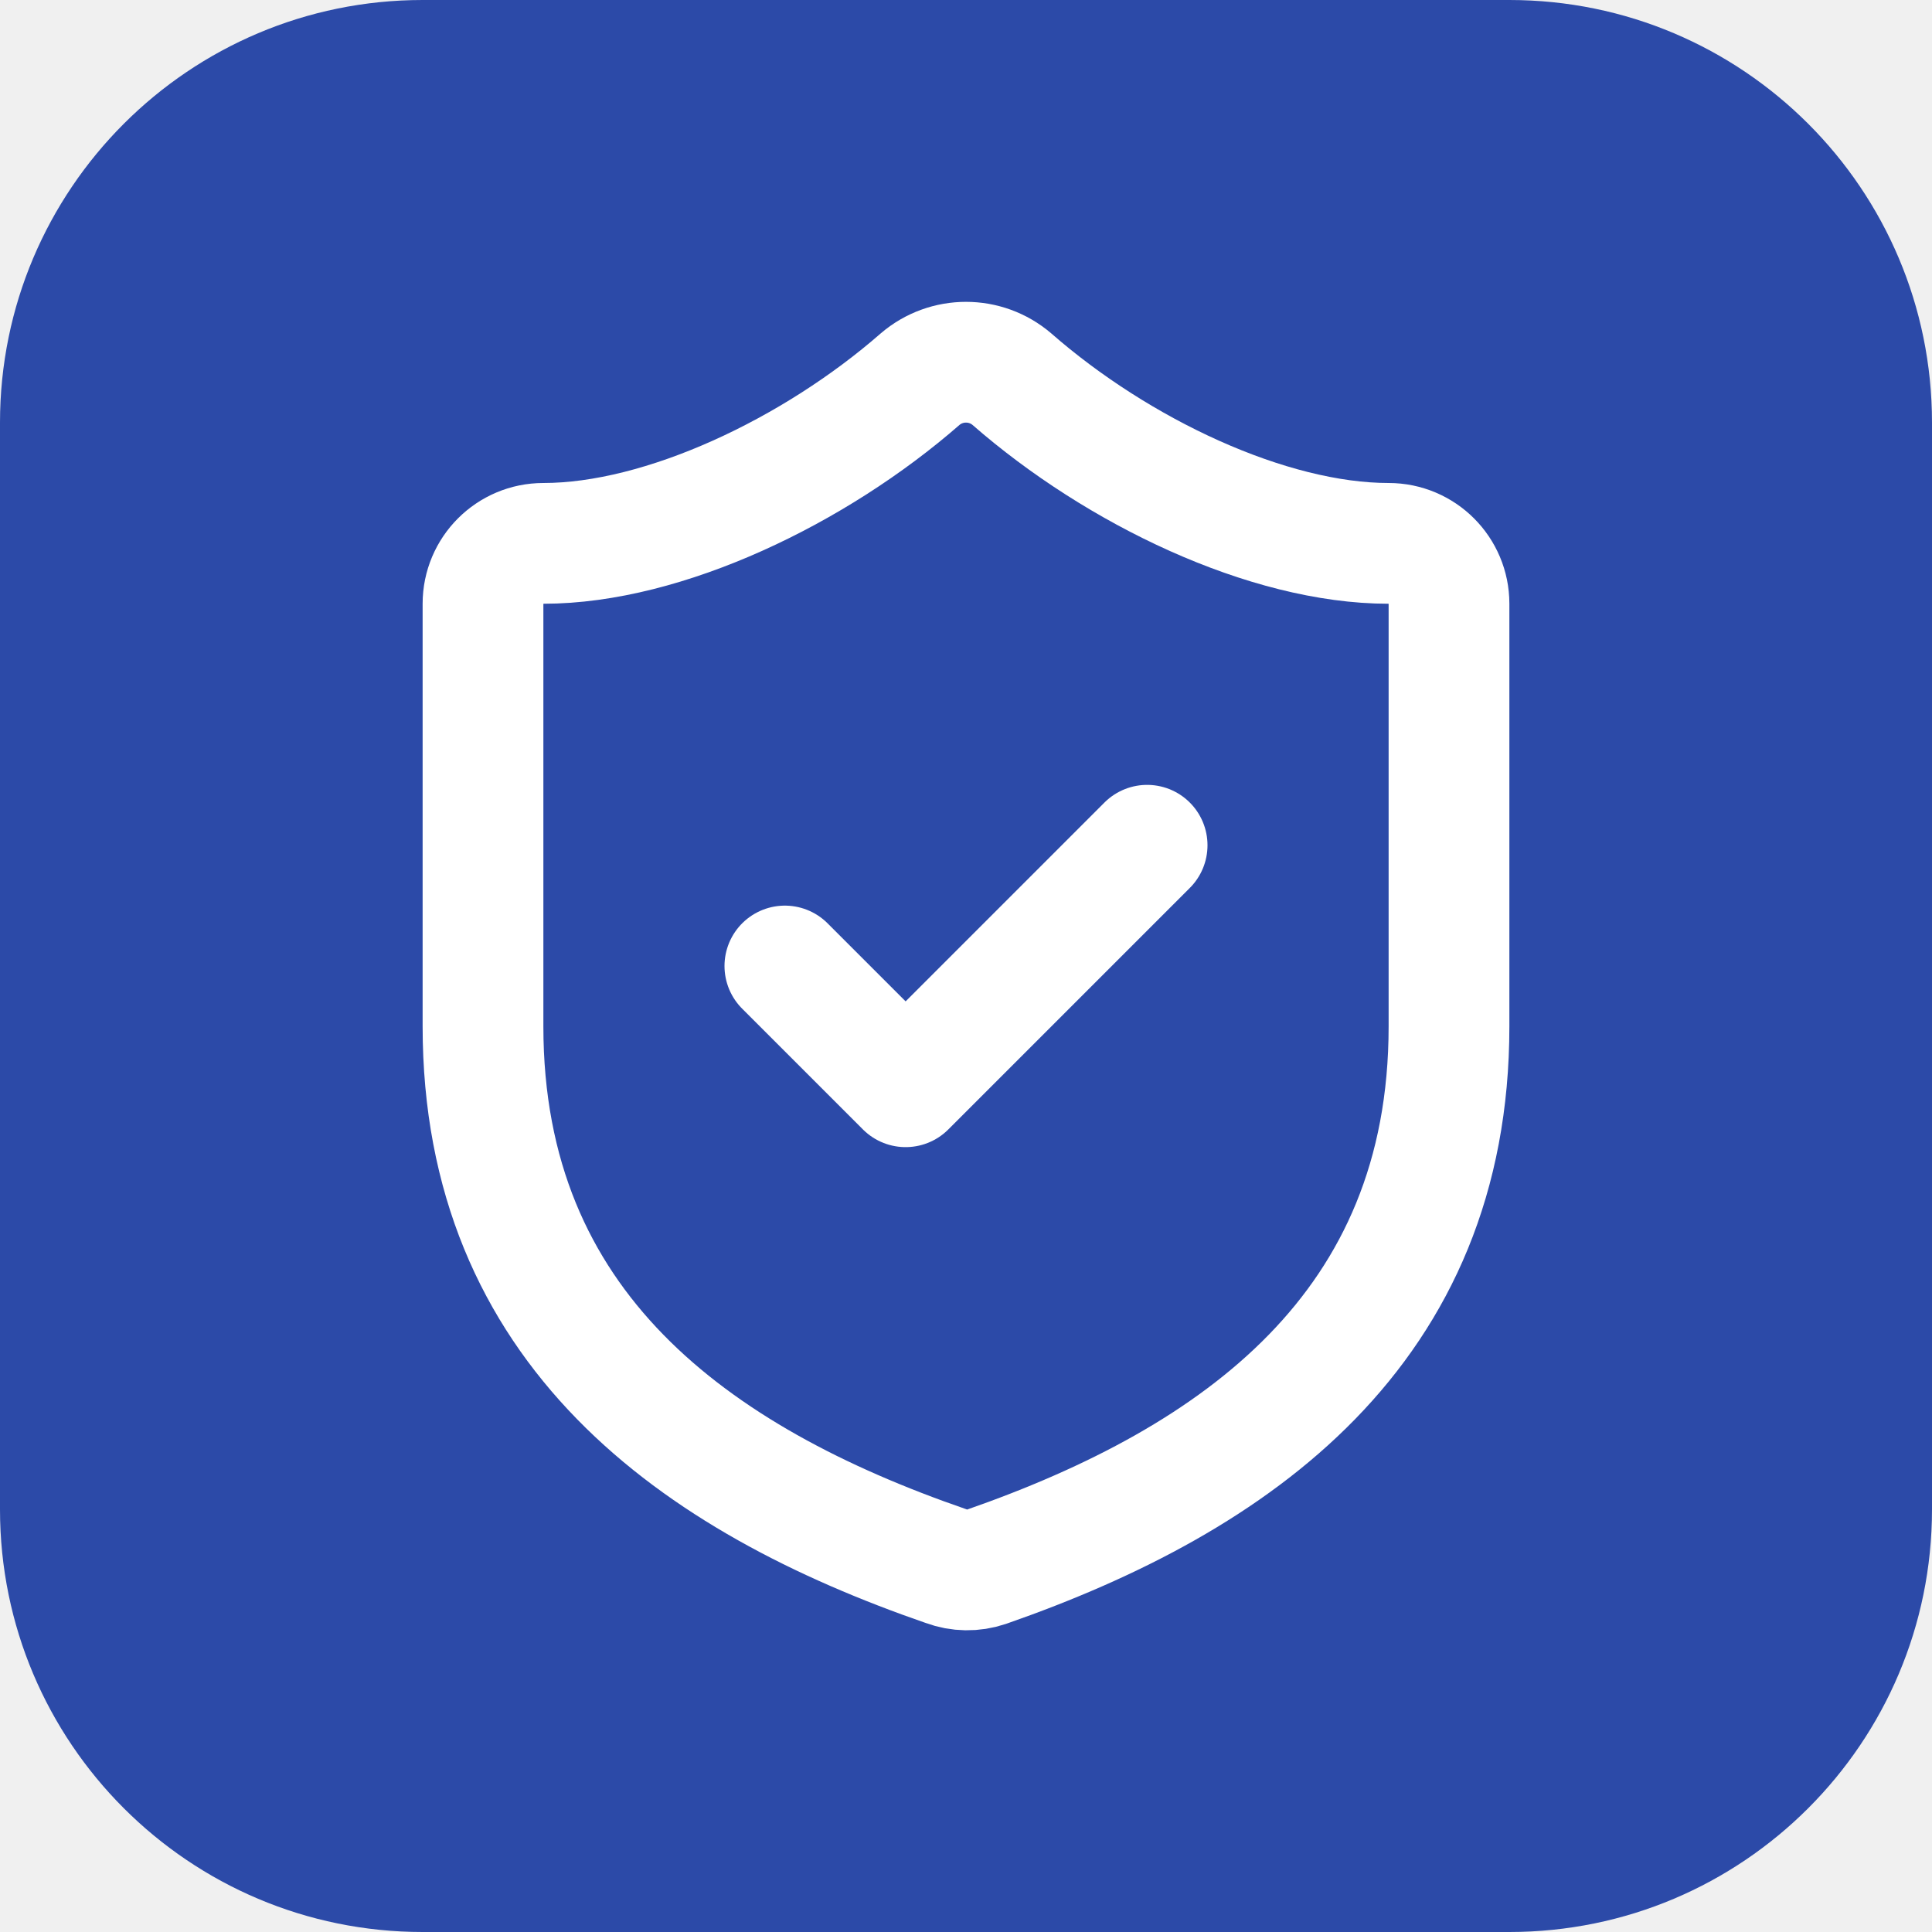
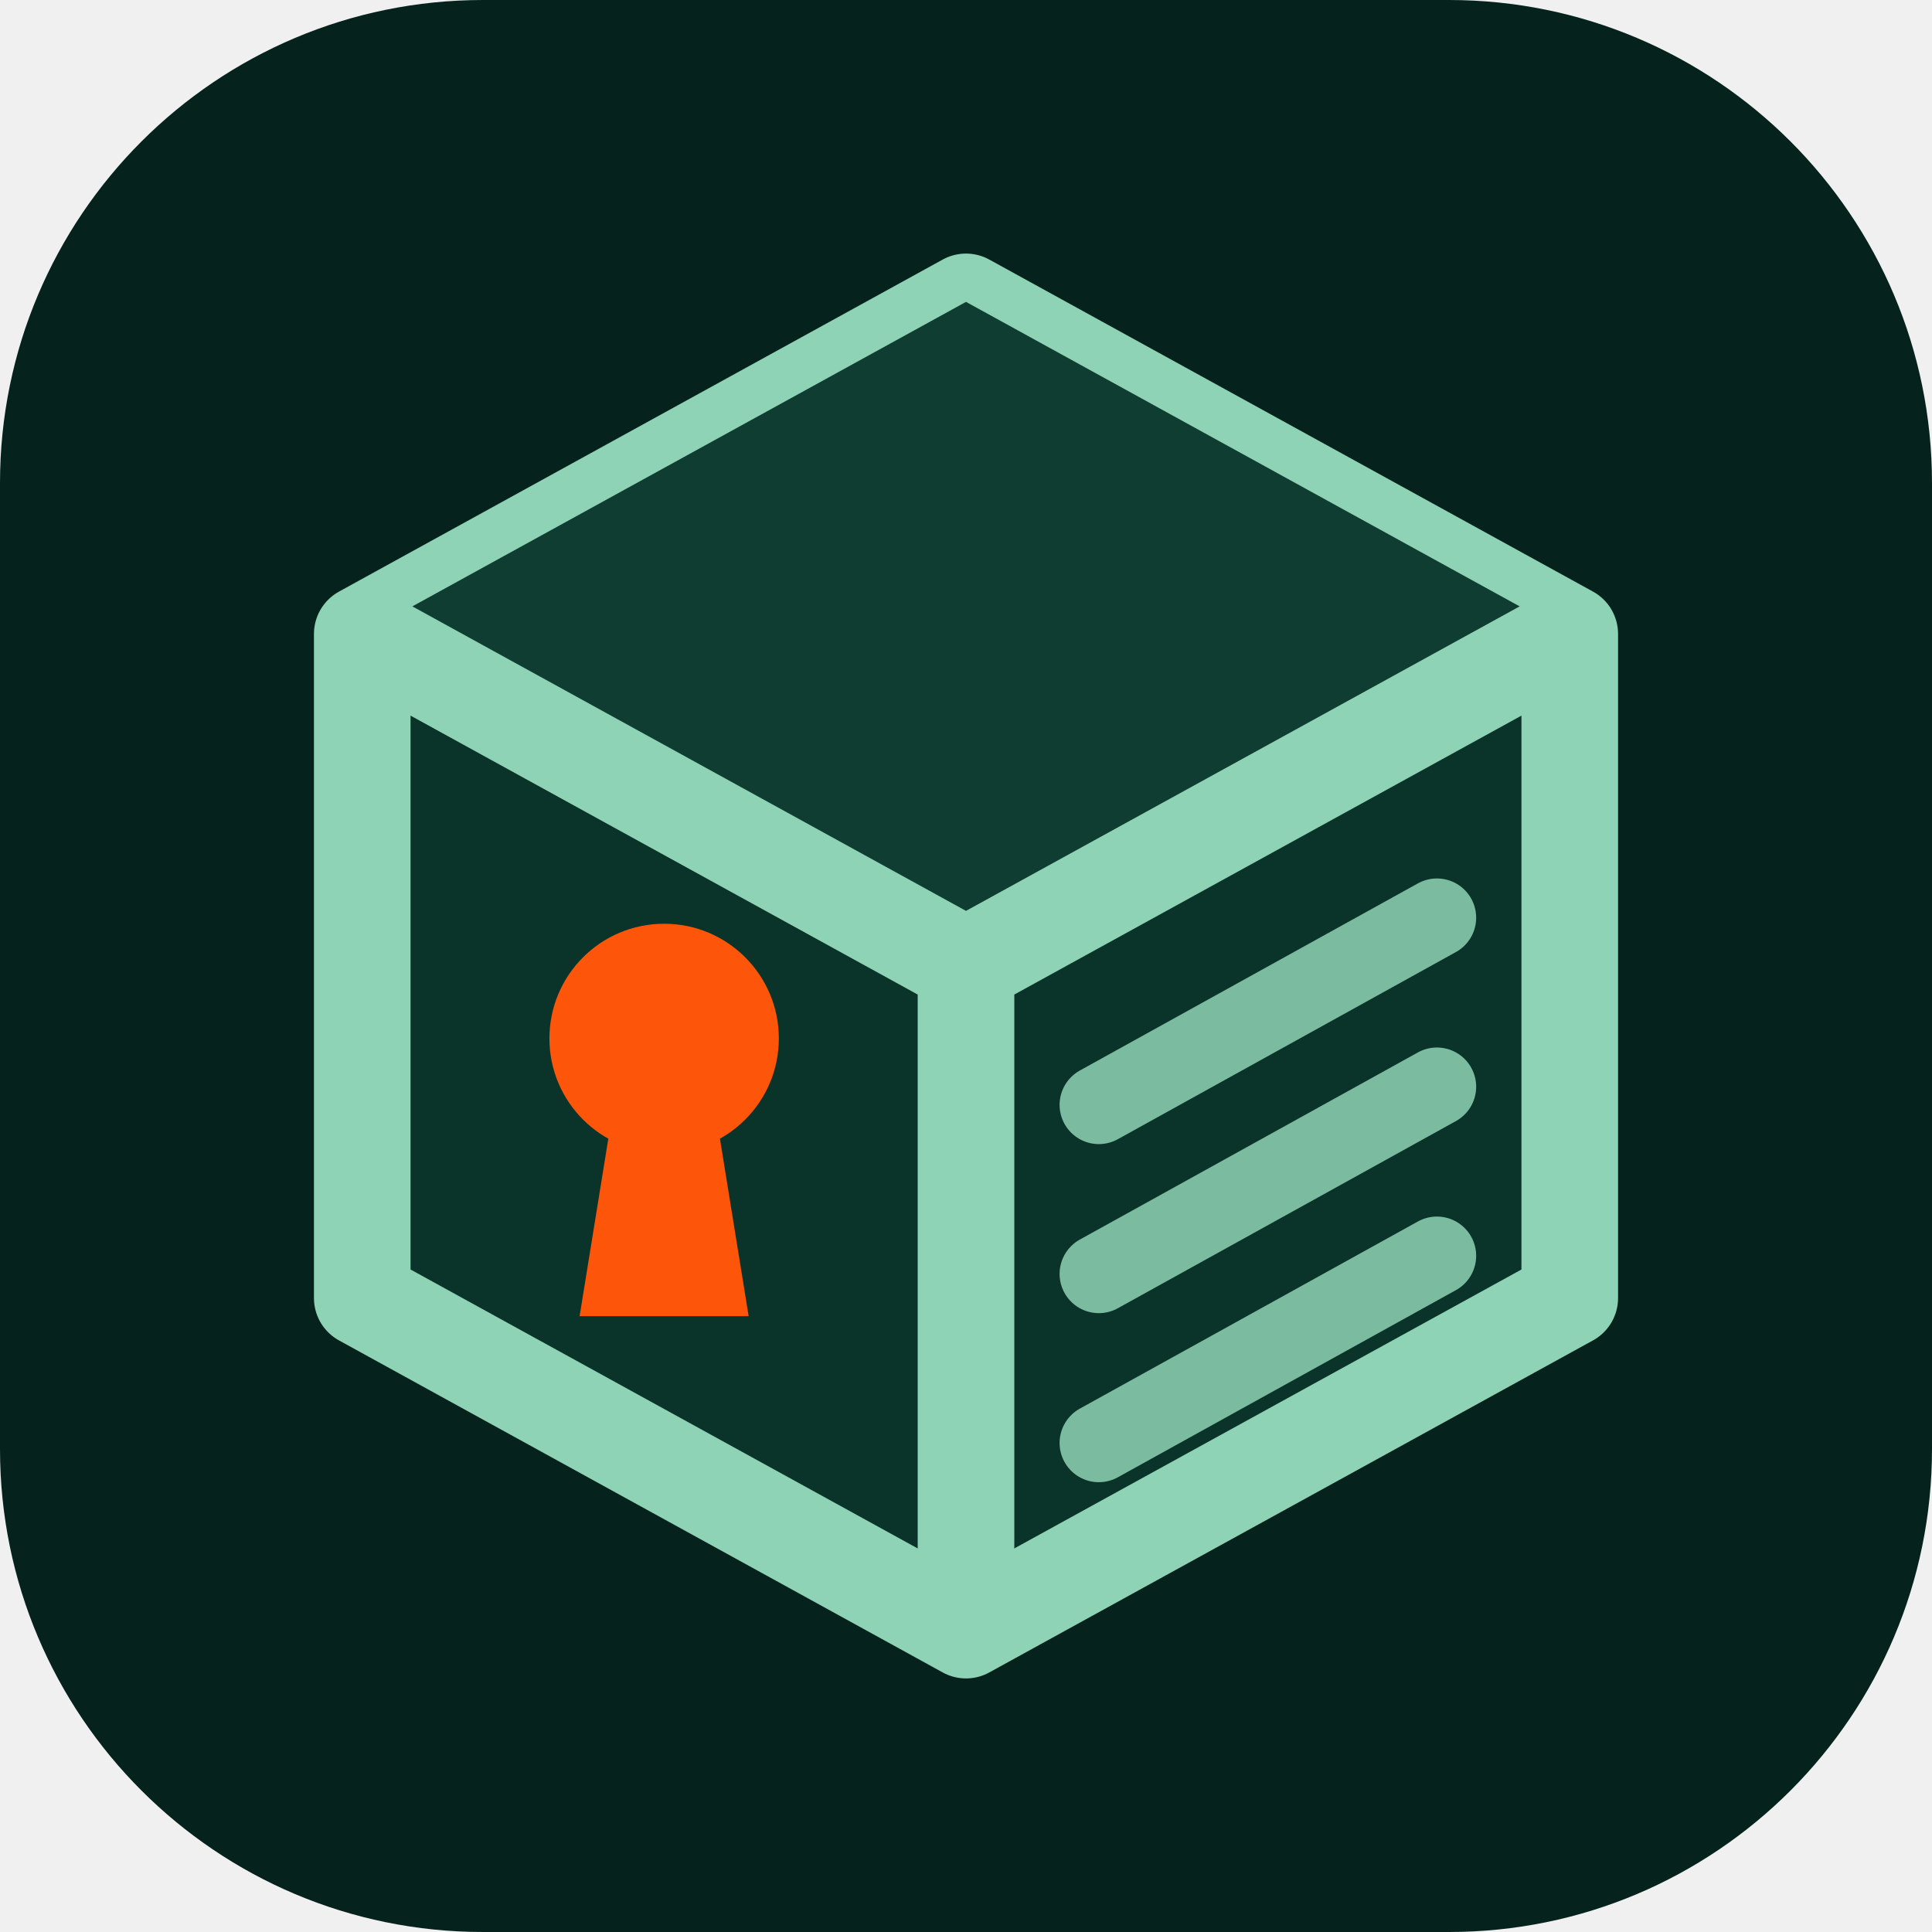
<svg xmlns="http://www.w3.org/2000/svg" viewBox="0 0 32 32">
-   <rect width="32" height="32" rx="7" fill="#2c4aa8" />
-   <g transform="translate(4 4)" fill="none" stroke="#ffffff" stroke-width="2" stroke-linecap="round" stroke-linejoin="round">
-     <path d="M20 13c0 5-3.5 7.5-7.66 8.95a1 1 0 0 1-.67-.01C7.5 20.5 4 18 4 13V6a1 1 0 0 1 1-1c2 0 4.5-1.2 6.24-2.72a1.17 1.17 0 0 1 1.52 0C14.51 3.81 17 5 19 5a1 1 0 0 1 1 1z" />
-     <path d="m9 12 2 2 4-4" />
-   </g>
+   <rect width="32" height="32" rx="8" fill="#05231C" />
+   <path d="M16 5 26 10.5v11L16 27 6 21.5v-11Z" fill="#0A3329" stroke="#8FD3B6" stroke-width="1.6" stroke-linejoin="round" />
+   <path d="M16 5 26 10.5 16 16 6 10.5Z" fill="#0F3D31" />
+   <path d="M6 10.5 16 16l10-5.5M16 16v11" fill="none" stroke="#8FD3B6" stroke-width="1.6" stroke-linejoin="round" />
+   <path d="m18.2 18.3 5.6-3.1m-5.6 5.9 5.6-3.1m-5.6 5.9 5.6-3.1" stroke="#8FD3B6" stroke-width="1.3" stroke-linecap="round" opacity=".85" />
+   <circle cx="11" cy="17.2" r="1.9" fill="#FD550A" />
+   <path d="M10.15 18.4h1.7l.55 3.4h-2.8Z" fill="#FD550A" />
</svg>
